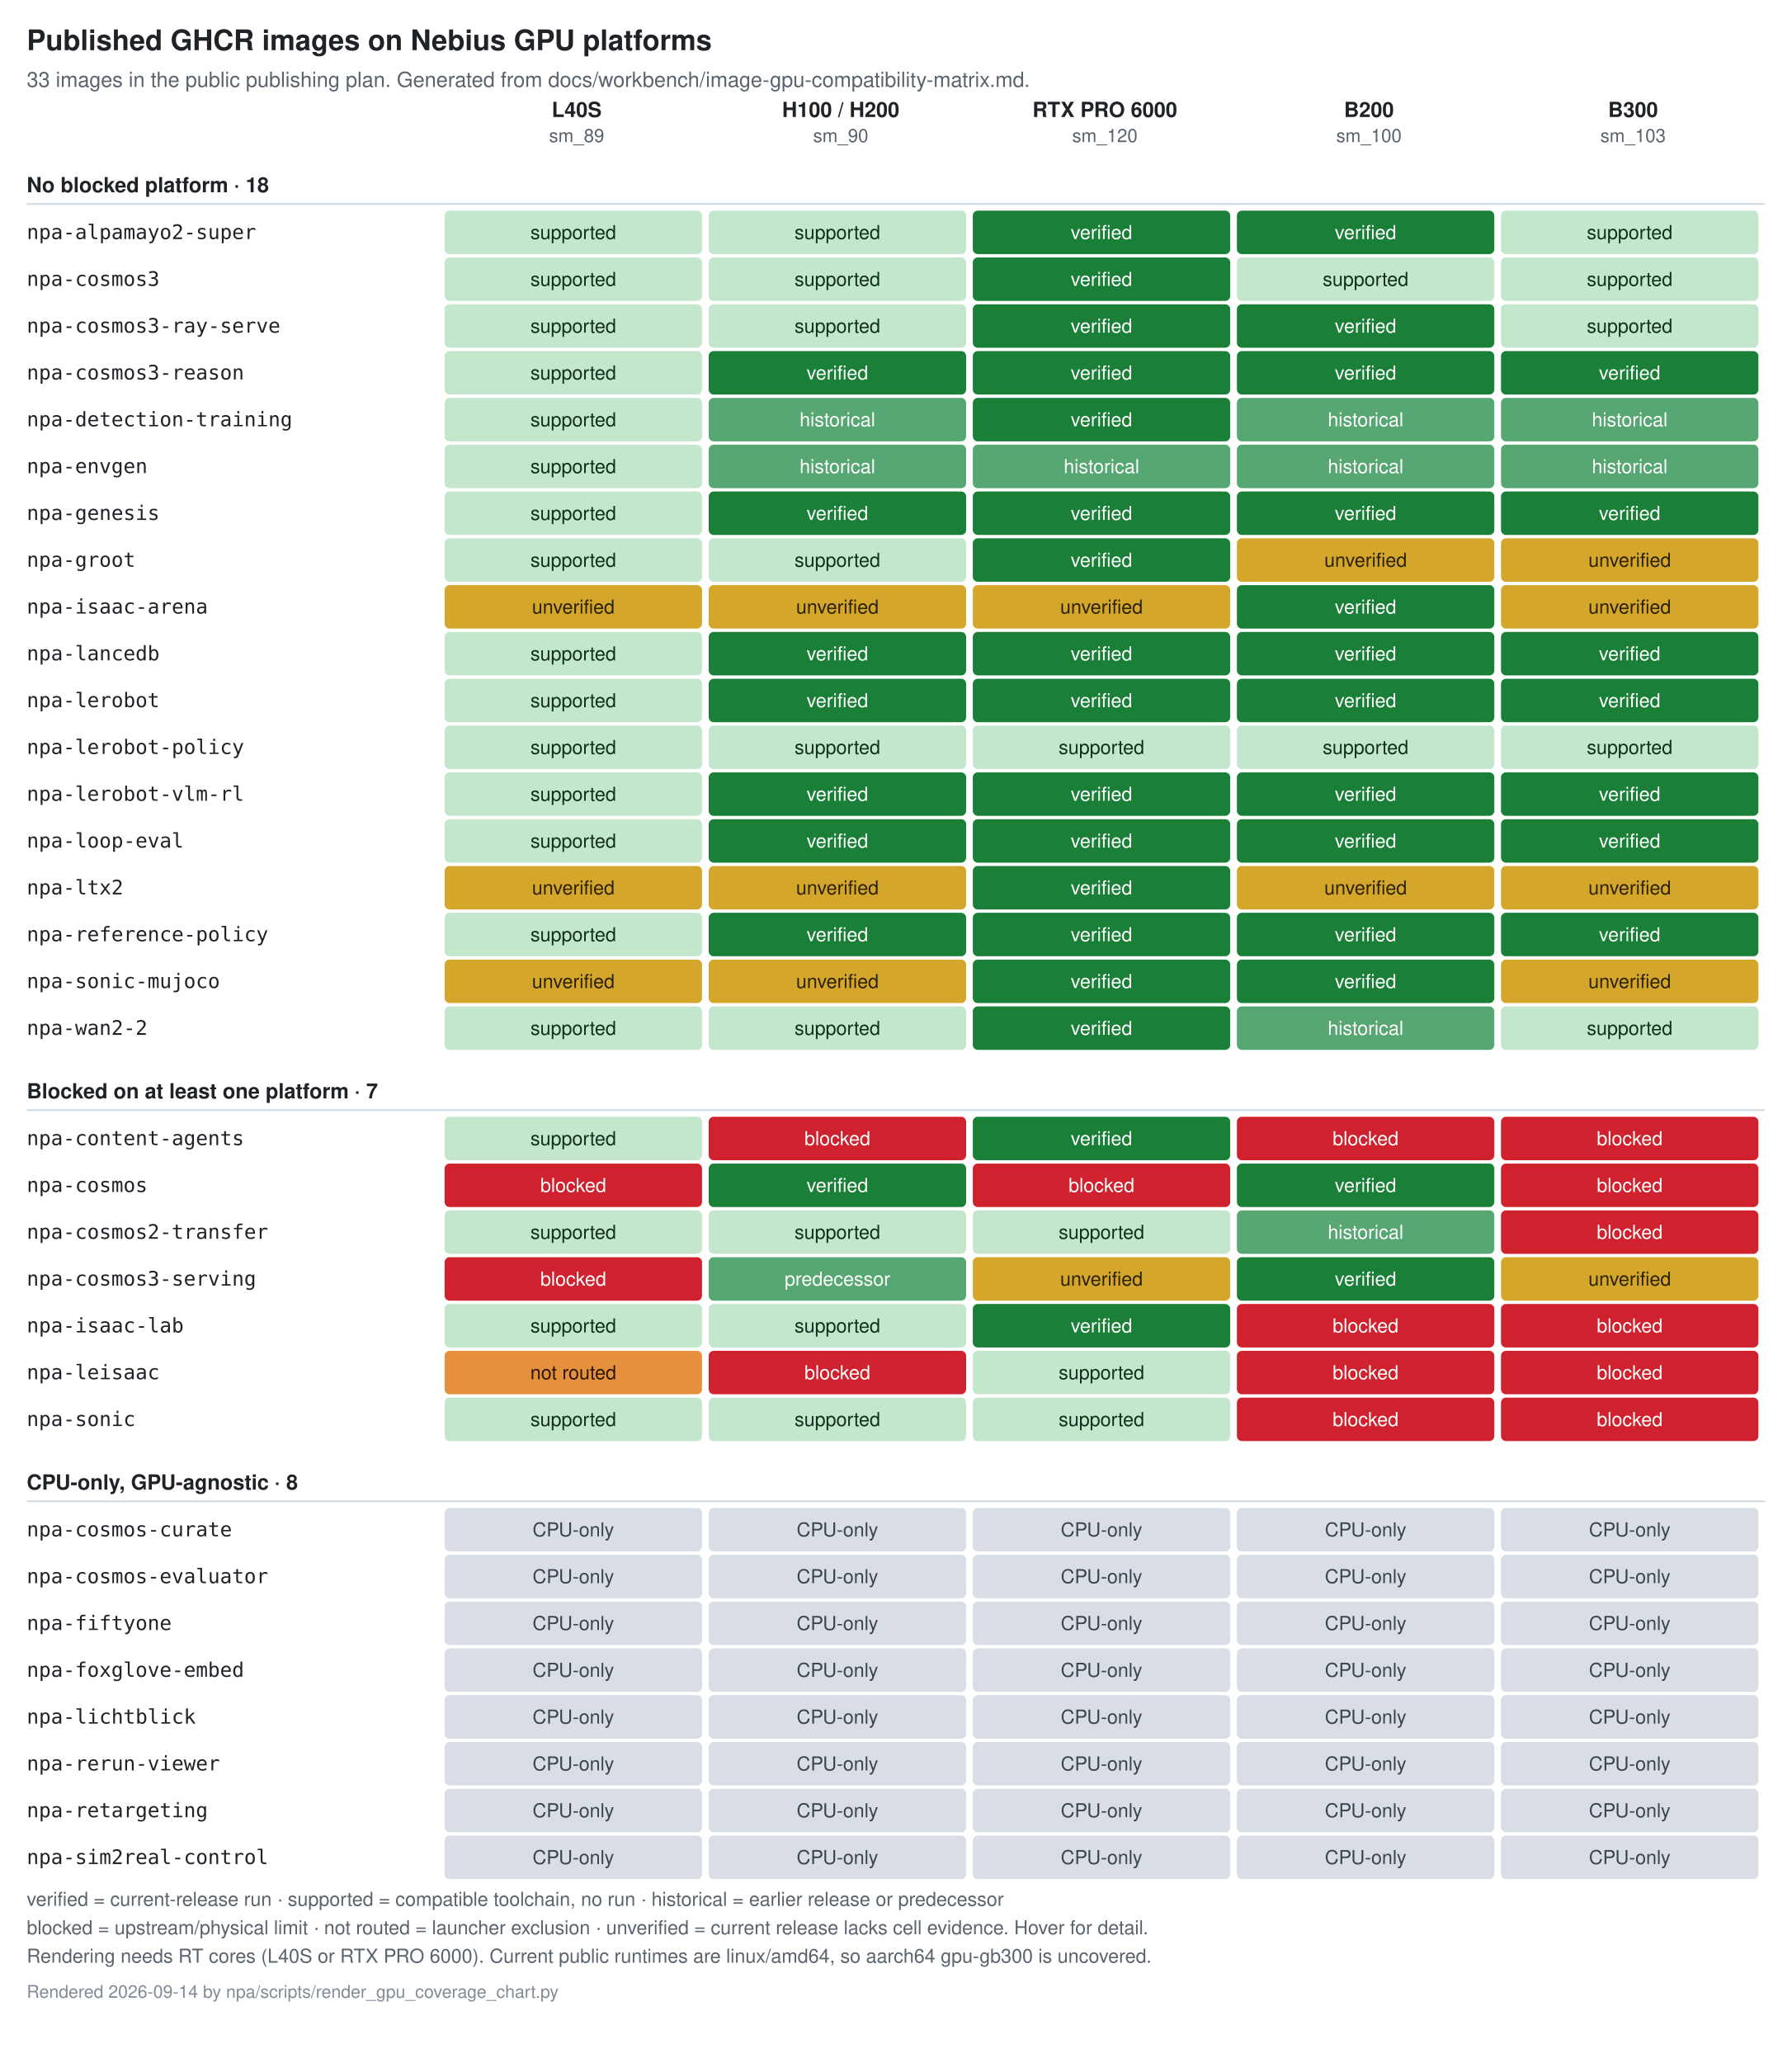
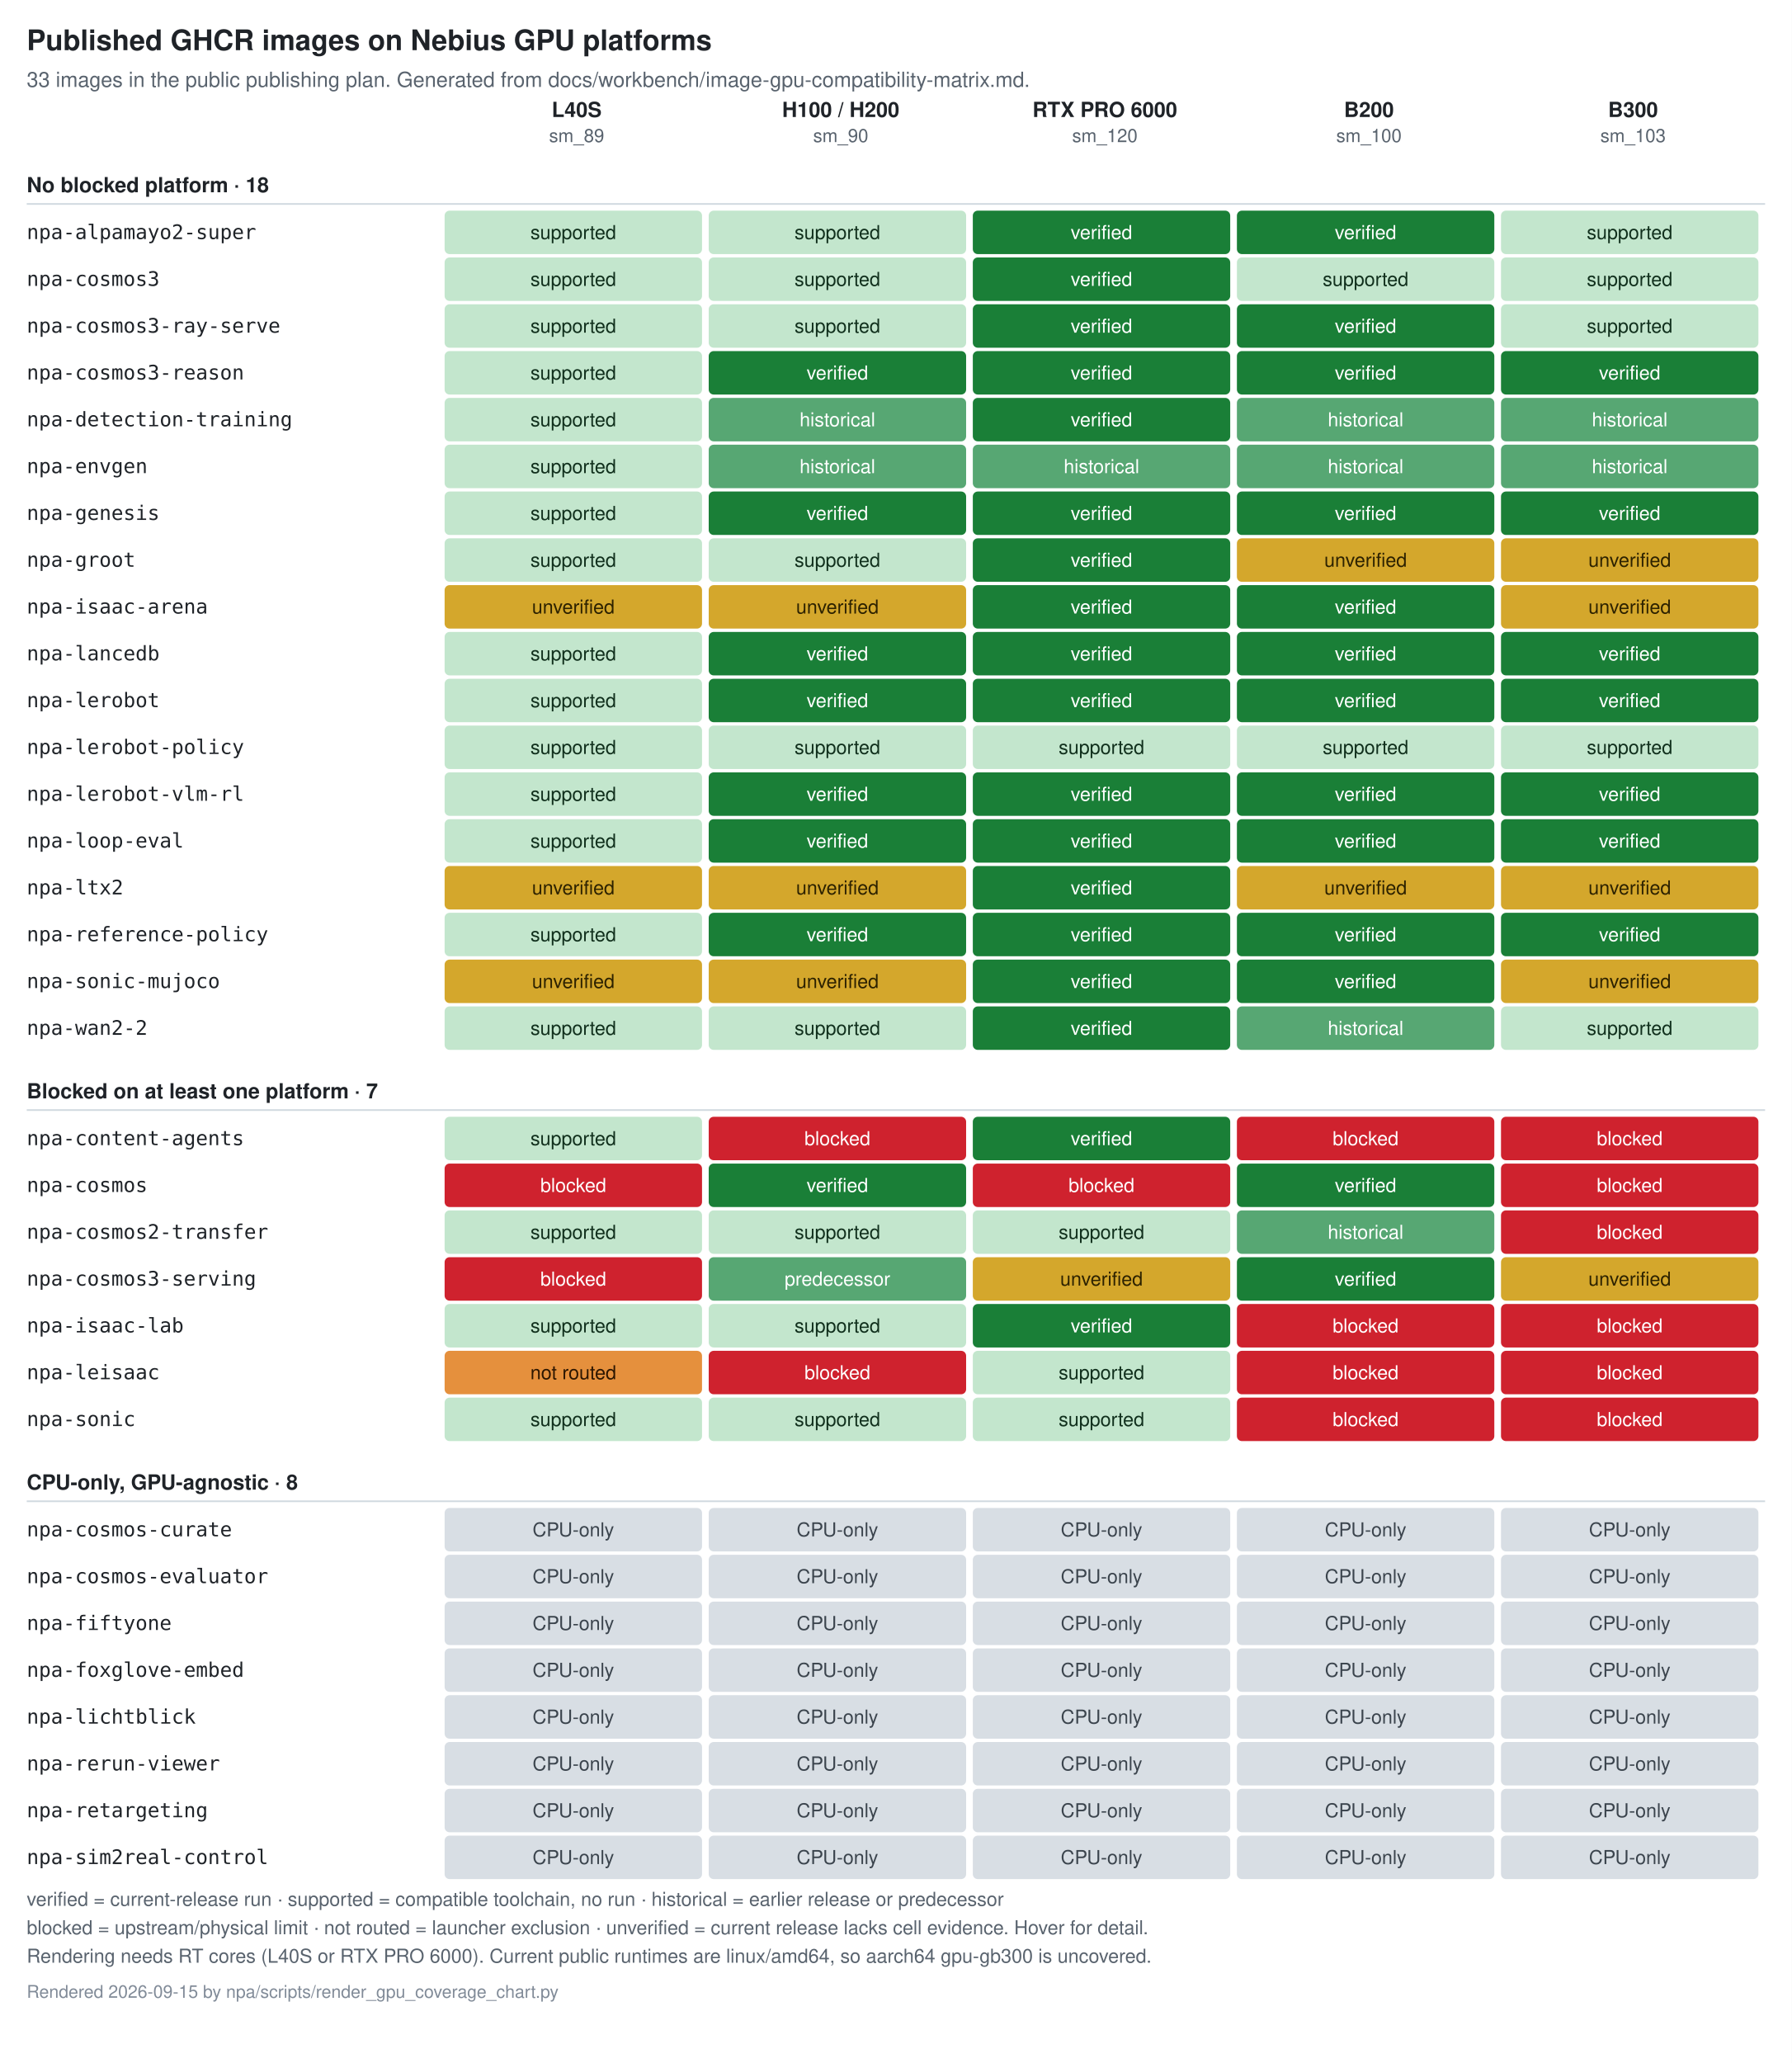
<svg xmlns="http://www.w3.org/2000/svg" width="1072" height="1234" viewBox="0 0 1072 1234" font-family="-apple-system, BlinkMacSystemFont, 'Segoe UI', Helvetica, Arial, sans-serif">
  <rect width="1072" height="100%" fill="#ffffff" />
  <text x="16" y="30" font-size="17" font-weight="600" fill="#1f2328">Published GHCR images on Nebius GPU platforms</text>
  <text x="16" y="52" font-size="12.5" fill="#59636e">33 images in the public publishing plan. Generated from docs/workbench/image-gpu-compatibility-matrix.md.</text>
  <text x="345" y="70" font-size="12.5" font-weight="600" fill="#1f2328" text-anchor="middle">L40S</text>
  <text x="345" y="85" font-size="11" fill="#59636e" text-anchor="middle">sm_89</text>
  <text x="503" y="70" font-size="12.5" font-weight="600" fill="#1f2328" text-anchor="middle">H100 / H200</text>
  <text x="503" y="85" font-size="11" fill="#59636e" text-anchor="middle">sm_90</text>
  <text x="661" y="70" font-size="12.5" font-weight="600" fill="#1f2328" text-anchor="middle">RTX PRO 6000</text>
  <text x="661" y="85" font-size="11" fill="#59636e" text-anchor="middle">sm_120</text>
  <text x="819" y="70" font-size="12.5" font-weight="600" fill="#1f2328" text-anchor="middle">B200</text>
  <text x="819" y="85" font-size="11" fill="#59636e" text-anchor="middle">sm_100</text>
  <text x="977" y="70" font-size="12.5" font-weight="600" fill="#1f2328" text-anchor="middle">B300</text>
  <text x="977" y="85" font-size="11" fill="#59636e" text-anchor="middle">sm_103</text>
  <text x="16" y="115" font-size="12.5" font-weight="600" fill="#1f2328">No blocked platform · 18</text>
  <line x1="16" y1="122" x2="1056" y2="122" stroke="#d1d9e0" stroke-width="1" />
  <text x="16" y="143" font-size="12" fill="#1f2328" font-family="ui-monospace, SFMono-Regular, Menlo, monospace">npa-alpamayo2-super</text>
  <g>
    <rect x="266" y="126" width="154" height="26" rx="3" fill="#c3e6cd" />
    <text x="343" y="143" font-size="11.5" fill="#11301d" text-anchor="middle">supported</text>
  </g>
  <g>
    <rect x="424" y="126" width="154" height="26" rx="3" fill="#c3e6cd" />
    <text x="501" y="143" font-size="11.5" fill="#11301d" text-anchor="middle">supported</text>
  </g>
  <g>
    <rect x="582" y="126" width="154" height="26" rx="3" fill="#1a7f37" />
    <text x="659" y="143" font-size="11.5" fill="#ffffff" text-anchor="middle">verified</text>
  </g>
  <g>
    <rect x="740" y="126" width="154" height="26" rx="3" fill="#1a7f37" />
    <text x="817" y="143" font-size="11.5" fill="#ffffff" text-anchor="middle">verified</text>
  </g>
  <g>
    <rect x="898" y="126" width="154" height="26" rx="3" fill="#c3e6cd" />
    <text x="975" y="143" font-size="11.5" fill="#11301d" text-anchor="middle">supported</text>
  </g>
  <text x="16" y="171" font-size="12" fill="#1f2328" font-family="ui-monospace, SFMono-Regular, Menlo, monospace">npa-cosmos3</text>
  <g>
    <rect x="266" y="154" width="154" height="26" rx="3" fill="#c3e6cd" />
    <text x="343" y="171" font-size="11.5" fill="#11301d" text-anchor="middle">supported</text>
  </g>
  <g>
    <rect x="424" y="154" width="154" height="26" rx="3" fill="#c3e6cd" />
    <text x="501" y="171" font-size="11.5" fill="#11301d" text-anchor="middle">supported</text>
  </g>
  <g>
    <rect x="582" y="154" width="154" height="26" rx="3" fill="#1a7f37" />
    <text x="659" y="171" font-size="11.5" fill="#ffffff" text-anchor="middle">verified</text>
  </g>
  <g>
    <rect x="740" y="154" width="154" height="26" rx="3" fill="#c3e6cd" />
    <text x="817" y="171" font-size="11.5" fill="#11301d" text-anchor="middle">supported</text>
  </g>
  <g>
    <rect x="898" y="154" width="154" height="26" rx="3" fill="#c3e6cd" />
    <text x="975" y="171" font-size="11.5" fill="#11301d" text-anchor="middle">supported</text>
  </g>
  <text x="16" y="199" font-size="12" fill="#1f2328" font-family="ui-monospace, SFMono-Regular, Menlo, monospace">npa-cosmos3-ray-serve</text>
  <g>
    <rect x="266" y="182" width="154" height="26" rx="3" fill="#c3e6cd" />
    <text x="343" y="199" font-size="11.5" fill="#11301d" text-anchor="middle">supported</text>
  </g>
  <g>
    <rect x="424" y="182" width="154" height="26" rx="3" fill="#c3e6cd" />
    <text x="501" y="199" font-size="11.5" fill="#11301d" text-anchor="middle">supported</text>
  </g>
  <g>
    <rect x="582" y="182" width="154" height="26" rx="3" fill="#1a7f37" />
    <text x="659" y="199" font-size="11.5" fill="#ffffff" text-anchor="middle">verified</text>
  </g>
  <g>
    <rect x="740" y="182" width="154" height="26" rx="3" fill="#1a7f37" />
    <text x="817" y="199" font-size="11.5" fill="#ffffff" text-anchor="middle">verified</text>
  </g>
  <g>
    <rect x="898" y="182" width="154" height="26" rx="3" fill="#c3e6cd" />
    <text x="975" y="199" font-size="11.5" fill="#11301d" text-anchor="middle">supported</text>
  </g>
  <text x="16" y="227" font-size="12" fill="#1f2328" font-family="ui-monospace, SFMono-Regular, Menlo, monospace">npa-cosmos3-reason</text>
  <g>
    <rect x="266" y="210" width="154" height="26" rx="3" fill="#c3e6cd" />
    <text x="343" y="227" font-size="11.5" fill="#11301d" text-anchor="middle">supported</text>
  </g>
  <g>
    <rect x="424" y="210" width="154" height="26" rx="3" fill="#1a7f37" />
    <text x="501" y="227" font-size="11.5" fill="#ffffff" text-anchor="middle">verified</text>
  </g>
  <g>
    <rect x="582" y="210" width="154" height="26" rx="3" fill="#1a7f37" />
    <text x="659" y="227" font-size="11.5" fill="#ffffff" text-anchor="middle">verified</text>
  </g>
  <g>
    <rect x="740" y="210" width="154" height="26" rx="3" fill="#1a7f37" />
    <text x="817" y="227" font-size="11.5" fill="#ffffff" text-anchor="middle">verified</text>
  </g>
  <g>
    <rect x="898" y="210" width="154" height="26" rx="3" fill="#1a7f37" />
    <text x="975" y="227" font-size="11.5" fill="#ffffff" text-anchor="middle">verified</text>
  </g>
  <text x="16" y="255" font-size="12" fill="#1f2328" font-family="ui-monospace, SFMono-Regular, Menlo, monospace">npa-detection-training</text>
  <g>
    <rect x="266" y="238" width="154" height="26" rx="3" fill="#c3e6cd" />
    <text x="343" y="255" font-size="11.5" fill="#11301d" text-anchor="middle">supported</text>
  </g>
  <g>
    <rect x="424" y="238" width="154" height="26" rx="3" fill="#57a773" />
    <text x="501" y="255" font-size="11.5" fill="#ffffff" text-anchor="middle">historical</text>
  </g>
  <g>
    <rect x="582" y="238" width="154" height="26" rx="3" fill="#1a7f37" />
    <text x="659" y="255" font-size="11.5" fill="#ffffff" text-anchor="middle">verified</text>
  </g>
  <g>
    <rect x="740" y="238" width="154" height="26" rx="3" fill="#57a773" />
    <text x="817" y="255" font-size="11.5" fill="#ffffff" text-anchor="middle">historical</text>
  </g>
  <g>
    <rect x="898" y="238" width="154" height="26" rx="3" fill="#57a773" />
    <text x="975" y="255" font-size="11.5" fill="#ffffff" text-anchor="middle">historical</text>
  </g>
  <text x="16" y="283" font-size="12" fill="#1f2328" font-family="ui-monospace, SFMono-Regular, Menlo, monospace">npa-envgen</text>
  <g>
    <rect x="266" y="266" width="154" height="26" rx="3" fill="#c3e6cd" />
    <text x="343" y="283" font-size="11.5" fill="#11301d" text-anchor="middle">supported</text>
  </g>
  <g>
    <rect x="424" y="266" width="154" height="26" rx="3" fill="#57a773" />
    <text x="501" y="283" font-size="11.5" fill="#ffffff" text-anchor="middle">historical</text>
  </g>
  <g>
    <rect x="582" y="266" width="154" height="26" rx="3" fill="#57a773" />
    <text x="659" y="283" font-size="11.5" fill="#ffffff" text-anchor="middle">historical</text>
  </g>
  <g>
    <rect x="740" y="266" width="154" height="26" rx="3" fill="#57a773" />
    <text x="817" y="283" font-size="11.5" fill="#ffffff" text-anchor="middle">historical</text>
  </g>
  <g>
    <rect x="898" y="266" width="154" height="26" rx="3" fill="#57a773" />
    <text x="975" y="283" font-size="11.5" fill="#ffffff" text-anchor="middle">historical</text>
  </g>
  <text x="16" y="311" font-size="12" fill="#1f2328" font-family="ui-monospace, SFMono-Regular, Menlo, monospace">npa-genesis</text>
  <g>
    <rect x="266" y="294" width="154" height="26" rx="3" fill="#c3e6cd" />
    <text x="343" y="311" font-size="11.5" fill="#11301d" text-anchor="middle">supported</text>
  </g>
  <g>
    <rect x="424" y="294" width="154" height="26" rx="3" fill="#1a7f37" />
    <text x="501" y="311" font-size="11.5" fill="#ffffff" text-anchor="middle">verified</text>
  </g>
  <g>
    <rect x="582" y="294" width="154" height="26" rx="3" fill="#1a7f37" />
    <text x="659" y="311" font-size="11.5" fill="#ffffff" text-anchor="middle">verified</text>
  </g>
  <g>
    <rect x="740" y="294" width="154" height="26" rx="3" fill="#1a7f37" />
    <text x="817" y="311" font-size="11.5" fill="#ffffff" text-anchor="middle">verified</text>
  </g>
  <g>
    <rect x="898" y="294" width="154" height="26" rx="3" fill="#1a7f37" />
    <text x="975" y="311" font-size="11.5" fill="#ffffff" text-anchor="middle">verified</text>
  </g>
  <text x="16" y="339" font-size="12" fill="#1f2328" font-family="ui-monospace, SFMono-Regular, Menlo, monospace">npa-groot</text>
  <g>
    <rect x="266" y="322" width="154" height="26" rx="3" fill="#c3e6cd" />
    <text x="343" y="339" font-size="11.5" fill="#11301d" text-anchor="middle">supported</text>
  </g>
  <g>
    <rect x="424" y="322" width="154" height="26" rx="3" fill="#c3e6cd" />
    <text x="501" y="339" font-size="11.5" fill="#11301d" text-anchor="middle">supported</text>
  </g>
  <g>
    <rect x="582" y="322" width="154" height="26" rx="3" fill="#1a7f37" />
    <text x="659" y="339" font-size="11.5" fill="#ffffff" text-anchor="middle">verified</text>
  </g>
  <g>
    <rect x="740" y="322" width="154" height="26" rx="3" fill="#d4a72c" />
    <text x="817" y="339" font-size="11.5" fill="#2d2200" text-anchor="middle">unverified</text>
  </g>
  <g>
    <rect x="898" y="322" width="154" height="26" rx="3" fill="#d4a72c" />
    <text x="975" y="339" font-size="11.5" fill="#2d2200" text-anchor="middle">unverified</text>
  </g>
  <text x="16" y="367" font-size="12" fill="#1f2328" font-family="ui-monospace, SFMono-Regular, Menlo, monospace">npa-isaac-arena</text>
  <g>
    <rect x="266" y="350" width="154" height="26" rx="3" fill="#d4a72c" />
    <text x="343" y="367" font-size="11.5" fill="#2d2200" text-anchor="middle">unverified</text>
  </g>
  <g>
    <rect x="424" y="350" width="154" height="26" rx="3" fill="#d4a72c" />
    <text x="501" y="367" font-size="11.5" fill="#2d2200" text-anchor="middle">unverified</text>
  </g>
  <g>
-     <rect x="582" y="350" width="154" height="26" rx="3" fill="#d4a72c" />
-     <text x="659" y="367" font-size="11.5" fill="#2d2200" text-anchor="middle">unverified</text>
+     <rect x="582" y="350" width="154" height="26" rx="3" fill="#1a7f37" />
+     <text x="659" y="367" font-size="11.5" fill="#ffffff" text-anchor="middle">verified</text>
  </g>
  <g>
    <rect x="740" y="350" width="154" height="26" rx="3" fill="#1a7f37" />
    <text x="817" y="367" font-size="11.5" fill="#ffffff" text-anchor="middle">verified</text>
  </g>
  <g>
    <rect x="898" y="350" width="154" height="26" rx="3" fill="#d4a72c" />
    <text x="975" y="367" font-size="11.5" fill="#2d2200" text-anchor="middle">unverified</text>
  </g>
  <text x="16" y="395" font-size="12" fill="#1f2328" font-family="ui-monospace, SFMono-Regular, Menlo, monospace">npa-lancedb</text>
  <g>
    <rect x="266" y="378" width="154" height="26" rx="3" fill="#c3e6cd" />
    <text x="343" y="395" font-size="11.5" fill="#11301d" text-anchor="middle">supported</text>
  </g>
  <g>
    <rect x="424" y="378" width="154" height="26" rx="3" fill="#1a7f37" />
    <text x="501" y="395" font-size="11.5" fill="#ffffff" text-anchor="middle">verified</text>
  </g>
  <g>
    <rect x="582" y="378" width="154" height="26" rx="3" fill="#1a7f37" />
    <text x="659" y="395" font-size="11.5" fill="#ffffff" text-anchor="middle">verified</text>
  </g>
  <g>
    <rect x="740" y="378" width="154" height="26" rx="3" fill="#1a7f37" />
    <text x="817" y="395" font-size="11.5" fill="#ffffff" text-anchor="middle">verified</text>
  </g>
  <g>
    <rect x="898" y="378" width="154" height="26" rx="3" fill="#1a7f37" />
    <text x="975" y="395" font-size="11.5" fill="#ffffff" text-anchor="middle">verified</text>
  </g>
  <text x="16" y="423" font-size="12" fill="#1f2328" font-family="ui-monospace, SFMono-Regular, Menlo, monospace">npa-lerobot</text>
  <g>
    <rect x="266" y="406" width="154" height="26" rx="3" fill="#c3e6cd" />
    <text x="343" y="423" font-size="11.5" fill="#11301d" text-anchor="middle">supported</text>
  </g>
  <g>
    <rect x="424" y="406" width="154" height="26" rx="3" fill="#1a7f37" />
    <text x="501" y="423" font-size="11.5" fill="#ffffff" text-anchor="middle">verified</text>
  </g>
  <g>
    <rect x="582" y="406" width="154" height="26" rx="3" fill="#1a7f37" />
    <text x="659" y="423" font-size="11.5" fill="#ffffff" text-anchor="middle">verified</text>
  </g>
  <g>
    <rect x="740" y="406" width="154" height="26" rx="3" fill="#1a7f37" />
    <text x="817" y="423" font-size="11.5" fill="#ffffff" text-anchor="middle">verified</text>
  </g>
  <g>
    <rect x="898" y="406" width="154" height="26" rx="3" fill="#1a7f37" />
    <text x="975" y="423" font-size="11.5" fill="#ffffff" text-anchor="middle">verified</text>
  </g>
  <text x="16" y="451" font-size="12" fill="#1f2328" font-family="ui-monospace, SFMono-Regular, Menlo, monospace">npa-lerobot-policy</text>
  <g>
    <rect x="266" y="434" width="154" height="26" rx="3" fill="#c3e6cd" />
    <text x="343" y="451" font-size="11.5" fill="#11301d" text-anchor="middle">supported</text>
  </g>
  <g>
    <rect x="424" y="434" width="154" height="26" rx="3" fill="#c3e6cd" />
    <text x="501" y="451" font-size="11.5" fill="#11301d" text-anchor="middle">supported</text>
  </g>
  <g>
    <rect x="582" y="434" width="154" height="26" rx="3" fill="#c3e6cd" />
    <text x="659" y="451" font-size="11.5" fill="#11301d" text-anchor="middle">supported</text>
  </g>
  <g>
    <rect x="740" y="434" width="154" height="26" rx="3" fill="#c3e6cd" />
    <text x="817" y="451" font-size="11.5" fill="#11301d" text-anchor="middle">supported</text>
  </g>
  <g>
    <rect x="898" y="434" width="154" height="26" rx="3" fill="#c3e6cd" />
    <text x="975" y="451" font-size="11.5" fill="#11301d" text-anchor="middle">supported</text>
  </g>
  <text x="16" y="479" font-size="12" fill="#1f2328" font-family="ui-monospace, SFMono-Regular, Menlo, monospace">npa-lerobot-vlm-rl</text>
  <g>
    <rect x="266" y="462" width="154" height="26" rx="3" fill="#c3e6cd" />
    <text x="343" y="479" font-size="11.5" fill="#11301d" text-anchor="middle">supported</text>
  </g>
  <g>
    <rect x="424" y="462" width="154" height="26" rx="3" fill="#1a7f37" />
    <text x="501" y="479" font-size="11.5" fill="#ffffff" text-anchor="middle">verified</text>
  </g>
  <g>
    <rect x="582" y="462" width="154" height="26" rx="3" fill="#1a7f37" />
    <text x="659" y="479" font-size="11.5" fill="#ffffff" text-anchor="middle">verified</text>
  </g>
  <g>
    <rect x="740" y="462" width="154" height="26" rx="3" fill="#1a7f37" />
    <text x="817" y="479" font-size="11.5" fill="#ffffff" text-anchor="middle">verified</text>
  </g>
  <g>
    <rect x="898" y="462" width="154" height="26" rx="3" fill="#1a7f37" />
    <text x="975" y="479" font-size="11.5" fill="#ffffff" text-anchor="middle">verified</text>
  </g>
  <text x="16" y="507" font-size="12" fill="#1f2328" font-family="ui-monospace, SFMono-Regular, Menlo, monospace">npa-loop-eval</text>
  <g>
    <rect x="266" y="490" width="154" height="26" rx="3" fill="#c3e6cd" />
    <text x="343" y="507" font-size="11.5" fill="#11301d" text-anchor="middle">supported</text>
  </g>
  <g>
    <rect x="424" y="490" width="154" height="26" rx="3" fill="#1a7f37" />
    <text x="501" y="507" font-size="11.5" fill="#ffffff" text-anchor="middle">verified</text>
  </g>
  <g>
    <rect x="582" y="490" width="154" height="26" rx="3" fill="#1a7f37" />
    <text x="659" y="507" font-size="11.5" fill="#ffffff" text-anchor="middle">verified</text>
  </g>
  <g>
    <rect x="740" y="490" width="154" height="26" rx="3" fill="#1a7f37" />
    <text x="817" y="507" font-size="11.5" fill="#ffffff" text-anchor="middle">verified</text>
  </g>
  <g>
    <rect x="898" y="490" width="154" height="26" rx="3" fill="#1a7f37" />
    <text x="975" y="507" font-size="11.5" fill="#ffffff" text-anchor="middle">verified</text>
  </g>
  <text x="16" y="535" font-size="12" fill="#1f2328" font-family="ui-monospace, SFMono-Regular, Menlo, monospace">npa-ltx2</text>
  <g>
    <rect x="266" y="518" width="154" height="26" rx="3" fill="#d4a72c" />
    <text x="343" y="535" font-size="11.5" fill="#2d2200" text-anchor="middle">unverified</text>
  </g>
  <g>
    <rect x="424" y="518" width="154" height="26" rx="3" fill="#d4a72c" />
    <text x="501" y="535" font-size="11.5" fill="#2d2200" text-anchor="middle">unverified</text>
  </g>
  <g>
    <rect x="582" y="518" width="154" height="26" rx="3" fill="#1a7f37" />
    <text x="659" y="535" font-size="11.5" fill="#ffffff" text-anchor="middle">verified</text>
  </g>
  <g>
    <rect x="740" y="518" width="154" height="26" rx="3" fill="#d4a72c" />
    <text x="817" y="535" font-size="11.5" fill="#2d2200" text-anchor="middle">unverified</text>
  </g>
  <g>
    <rect x="898" y="518" width="154" height="26" rx="3" fill="#d4a72c" />
    <text x="975" y="535" font-size="11.5" fill="#2d2200" text-anchor="middle">unverified</text>
  </g>
  <text x="16" y="563" font-size="12" fill="#1f2328" font-family="ui-monospace, SFMono-Regular, Menlo, monospace">npa-reference-policy</text>
  <g>
    <rect x="266" y="546" width="154" height="26" rx="3" fill="#c3e6cd" />
    <text x="343" y="563" font-size="11.5" fill="#11301d" text-anchor="middle">supported</text>
  </g>
  <g>
    <rect x="424" y="546" width="154" height="26" rx="3" fill="#1a7f37" />
    <text x="501" y="563" font-size="11.5" fill="#ffffff" text-anchor="middle">verified</text>
  </g>
  <g>
    <rect x="582" y="546" width="154" height="26" rx="3" fill="#1a7f37" />
    <text x="659" y="563" font-size="11.5" fill="#ffffff" text-anchor="middle">verified</text>
  </g>
  <g>
    <rect x="740" y="546" width="154" height="26" rx="3" fill="#1a7f37" />
    <text x="817" y="563" font-size="11.5" fill="#ffffff" text-anchor="middle">verified</text>
  </g>
  <g>
    <rect x="898" y="546" width="154" height="26" rx="3" fill="#1a7f37" />
    <text x="975" y="563" font-size="11.5" fill="#ffffff" text-anchor="middle">verified</text>
  </g>
  <text x="16" y="591" font-size="12" fill="#1f2328" font-family="ui-monospace, SFMono-Regular, Menlo, monospace">npa-sonic-mujoco</text>
  <g>
    <rect x="266" y="574" width="154" height="26" rx="3" fill="#d4a72c" />
    <text x="343" y="591" font-size="11.5" fill="#2d2200" text-anchor="middle">unverified</text>
  </g>
  <g>
    <rect x="424" y="574" width="154" height="26" rx="3" fill="#d4a72c" />
    <text x="501" y="591" font-size="11.5" fill="#2d2200" text-anchor="middle">unverified</text>
  </g>
  <g>
    <rect x="582" y="574" width="154" height="26" rx="3" fill="#1a7f37" />
    <text x="659" y="591" font-size="11.5" fill="#ffffff" text-anchor="middle">verified</text>
  </g>
  <g>
    <rect x="740" y="574" width="154" height="26" rx="3" fill="#1a7f37" />
    <text x="817" y="591" font-size="11.5" fill="#ffffff" text-anchor="middle">verified</text>
  </g>
  <g>
    <rect x="898" y="574" width="154" height="26" rx="3" fill="#d4a72c" />
    <text x="975" y="591" font-size="11.5" fill="#2d2200" text-anchor="middle">unverified</text>
  </g>
  <text x="16" y="619" font-size="12" fill="#1f2328" font-family="ui-monospace, SFMono-Regular, Menlo, monospace">npa-wan2-2</text>
  <g>
    <rect x="266" y="602" width="154" height="26" rx="3" fill="#c3e6cd" />
    <text x="343" y="619" font-size="11.5" fill="#11301d" text-anchor="middle">supported</text>
  </g>
  <g>
    <rect x="424" y="602" width="154" height="26" rx="3" fill="#c3e6cd" />
    <text x="501" y="619" font-size="11.5" fill="#11301d" text-anchor="middle">supported</text>
  </g>
  <g>
    <rect x="582" y="602" width="154" height="26" rx="3" fill="#1a7f37" />
    <text x="659" y="619" font-size="11.5" fill="#ffffff" text-anchor="middle">verified</text>
  </g>
  <g>
    <rect x="740" y="602" width="154" height="26" rx="3" fill="#57a773" />
    <text x="817" y="619" font-size="11.5" fill="#ffffff" text-anchor="middle">historical</text>
  </g>
  <g>
    <rect x="898" y="602" width="154" height="26" rx="3" fill="#c3e6cd" />
    <text x="975" y="619" font-size="11.5" fill="#11301d" text-anchor="middle">supported</text>
  </g>
  <text x="16" y="657" font-size="12.5" font-weight="600" fill="#1f2328">Blocked on at least one platform · 7</text>
  <line x1="16" y1="664" x2="1056" y2="664" stroke="#d1d9e0" stroke-width="1" />
  <text x="16" y="685" font-size="12" fill="#1f2328" font-family="ui-monospace, SFMono-Regular, Menlo, monospace">npa-content-agents</text>
  <g>
    <rect x="266" y="668" width="154" height="26" rx="3" fill="#c3e6cd" />
    <text x="343" y="685" font-size="11.5" fill="#11301d" text-anchor="middle">supported</text>
  </g>
  <g>
    <rect x="424" y="668" width="154" height="26" rx="3" fill="#cf222e" />
    <text x="501" y="685" font-size="11.5" fill="#ffffff" text-anchor="middle">blocked</text>
  </g>
  <g>
    <rect x="582" y="668" width="154" height="26" rx="3" fill="#1a7f37" />
    <text x="659" y="685" font-size="11.5" fill="#ffffff" text-anchor="middle">verified</text>
  </g>
  <g>
    <rect x="740" y="668" width="154" height="26" rx="3" fill="#cf222e" />
    <text x="817" y="685" font-size="11.5" fill="#ffffff" text-anchor="middle">blocked</text>
  </g>
  <g>
    <rect x="898" y="668" width="154" height="26" rx="3" fill="#cf222e" />
    <text x="975" y="685" font-size="11.5" fill="#ffffff" text-anchor="middle">blocked</text>
  </g>
  <text x="16" y="713" font-size="12" fill="#1f2328" font-family="ui-monospace, SFMono-Regular, Menlo, monospace">npa-cosmos</text>
  <g>
    <rect x="266" y="696" width="154" height="26" rx="3" fill="#cf222e" />
    <text x="343" y="713" font-size="11.5" fill="#ffffff" text-anchor="middle">blocked</text>
  </g>
  <g>
    <rect x="424" y="696" width="154" height="26" rx="3" fill="#1a7f37" />
    <text x="501" y="713" font-size="11.5" fill="#ffffff" text-anchor="middle">verified</text>
  </g>
  <g>
    <rect x="582" y="696" width="154" height="26" rx="3" fill="#cf222e" />
    <text x="659" y="713" font-size="11.5" fill="#ffffff" text-anchor="middle">blocked</text>
  </g>
  <g>
    <rect x="740" y="696" width="154" height="26" rx="3" fill="#1a7f37" />
    <text x="817" y="713" font-size="11.5" fill="#ffffff" text-anchor="middle">verified</text>
  </g>
  <g>
    <rect x="898" y="696" width="154" height="26" rx="3" fill="#cf222e" />
    <text x="975" y="713" font-size="11.5" fill="#ffffff" text-anchor="middle">blocked</text>
  </g>
  <text x="16" y="741" font-size="12" fill="#1f2328" font-family="ui-monospace, SFMono-Regular, Menlo, monospace">npa-cosmos2-transfer</text>
  <g>
    <rect x="266" y="724" width="154" height="26" rx="3" fill="#c3e6cd" />
    <text x="343" y="741" font-size="11.5" fill="#11301d" text-anchor="middle">supported</text>
  </g>
  <g>
    <rect x="424" y="724" width="154" height="26" rx="3" fill="#c3e6cd" />
    <text x="501" y="741" font-size="11.5" fill="#11301d" text-anchor="middle">supported</text>
  </g>
  <g>
    <rect x="582" y="724" width="154" height="26" rx="3" fill="#c3e6cd" />
    <text x="659" y="741" font-size="11.5" fill="#11301d" text-anchor="middle">supported</text>
  </g>
  <g>
    <rect x="740" y="724" width="154" height="26" rx="3" fill="#57a773" />
    <text x="817" y="741" font-size="11.5" fill="#ffffff" text-anchor="middle">historical</text>
  </g>
  <g>
    <rect x="898" y="724" width="154" height="26" rx="3" fill="#cf222e" />
    <text x="975" y="741" font-size="11.5" fill="#ffffff" text-anchor="middle">blocked</text>
  </g>
  <text x="16" y="769" font-size="12" fill="#1f2328" font-family="ui-monospace, SFMono-Regular, Menlo, monospace">npa-cosmos3-serving</text>
  <g>
    <rect x="266" y="752" width="154" height="26" rx="3" fill="#cf222e" />
    <text x="343" y="769" font-size="11.5" fill="#ffffff" text-anchor="middle">blocked</text>
  </g>
  <g>
    <rect x="424" y="752" width="154" height="26" rx="3" fill="#57a773" />
    <text x="501" y="769" font-size="11.5" fill="#ffffff" text-anchor="middle">predecessor</text>
  </g>
  <g>
    <rect x="582" y="752" width="154" height="26" rx="3" fill="#d4a72c" />
    <text x="659" y="769" font-size="11.5" fill="#2d2200" text-anchor="middle">unverified</text>
  </g>
  <g>
    <rect x="740" y="752" width="154" height="26" rx="3" fill="#1a7f37" />
    <text x="817" y="769" font-size="11.5" fill="#ffffff" text-anchor="middle">verified</text>
  </g>
  <g>
    <rect x="898" y="752" width="154" height="26" rx="3" fill="#d4a72c" />
    <text x="975" y="769" font-size="11.5" fill="#2d2200" text-anchor="middle">unverified</text>
  </g>
  <text x="16" y="797" font-size="12" fill="#1f2328" font-family="ui-monospace, SFMono-Regular, Menlo, monospace">npa-isaac-lab</text>
  <g>
    <rect x="266" y="780" width="154" height="26" rx="3" fill="#c3e6cd" />
    <text x="343" y="797" font-size="11.5" fill="#11301d" text-anchor="middle">supported</text>
  </g>
  <g>
    <rect x="424" y="780" width="154" height="26" rx="3" fill="#c3e6cd" />
    <text x="501" y="797" font-size="11.5" fill="#11301d" text-anchor="middle">supported</text>
  </g>
  <g>
    <rect x="582" y="780" width="154" height="26" rx="3" fill="#1a7f37" />
    <text x="659" y="797" font-size="11.5" fill="#ffffff" text-anchor="middle">verified</text>
  </g>
  <g>
    <rect x="740" y="780" width="154" height="26" rx="3" fill="#cf222e" />
    <text x="817" y="797" font-size="11.5" fill="#ffffff" text-anchor="middle">blocked</text>
  </g>
  <g>
    <rect x="898" y="780" width="154" height="26" rx="3" fill="#cf222e" />
    <text x="975" y="797" font-size="11.5" fill="#ffffff" text-anchor="middle">blocked</text>
  </g>
  <text x="16" y="825" font-size="12" fill="#1f2328" font-family="ui-monospace, SFMono-Regular, Menlo, monospace">npa-leisaac</text>
  <g>
    <rect x="266" y="808" width="154" height="26" rx="3" fill="#e5903d" />
    <text x="343" y="825" font-size="11.5" fill="#2d1600" text-anchor="middle">not routed</text>
  </g>
  <g>
    <rect x="424" y="808" width="154" height="26" rx="3" fill="#cf222e" />
    <text x="501" y="825" font-size="11.5" fill="#ffffff" text-anchor="middle">blocked</text>
  </g>
  <g>
    <rect x="582" y="808" width="154" height="26" rx="3" fill="#c3e6cd" />
    <text x="659" y="825" font-size="11.5" fill="#11301d" text-anchor="middle">supported</text>
  </g>
  <g>
    <rect x="740" y="808" width="154" height="26" rx="3" fill="#cf222e" />
    <text x="817" y="825" font-size="11.5" fill="#ffffff" text-anchor="middle">blocked</text>
  </g>
  <g>
    <rect x="898" y="808" width="154" height="26" rx="3" fill="#cf222e" />
    <text x="975" y="825" font-size="11.5" fill="#ffffff" text-anchor="middle">blocked</text>
  </g>
  <text x="16" y="853" font-size="12" fill="#1f2328" font-family="ui-monospace, SFMono-Regular, Menlo, monospace">npa-sonic</text>
  <g>
    <rect x="266" y="836" width="154" height="26" rx="3" fill="#c3e6cd" />
    <text x="343" y="853" font-size="11.5" fill="#11301d" text-anchor="middle">supported</text>
  </g>
  <g>
    <rect x="424" y="836" width="154" height="26" rx="3" fill="#c3e6cd" />
    <text x="501" y="853" font-size="11.5" fill="#11301d" text-anchor="middle">supported</text>
  </g>
  <g>
    <rect x="582" y="836" width="154" height="26" rx="3" fill="#c3e6cd" />
    <text x="659" y="853" font-size="11.5" fill="#11301d" text-anchor="middle">supported</text>
  </g>
  <g>
    <rect x="740" y="836" width="154" height="26" rx="3" fill="#cf222e" />
    <text x="817" y="853" font-size="11.5" fill="#ffffff" text-anchor="middle">blocked</text>
  </g>
  <g>
    <rect x="898" y="836" width="154" height="26" rx="3" fill="#cf222e" />
    <text x="975" y="853" font-size="11.5" fill="#ffffff" text-anchor="middle">blocked</text>
  </g>
  <text x="16" y="891" font-size="12.5" font-weight="600" fill="#1f2328">CPU-only, GPU-agnostic · 8</text>
  <line x1="16" y1="898" x2="1056" y2="898" stroke="#d1d9e0" stroke-width="1" />
  <text x="16" y="919" font-size="12" fill="#1f2328" font-family="ui-monospace, SFMono-Regular, Menlo, monospace">npa-cosmos-curate</text>
  <g>
    <rect x="266" y="902" width="154" height="26" rx="3" fill="#d8dee4" />
    <text x="343" y="919" font-size="11.5" fill="#3b444d" text-anchor="middle">CPU-only</text>
  </g>
  <g>
    <rect x="424" y="902" width="154" height="26" rx="3" fill="#d8dee4" />
    <text x="501" y="919" font-size="11.5" fill="#3b444d" text-anchor="middle">CPU-only</text>
  </g>
  <g>
    <rect x="582" y="902" width="154" height="26" rx="3" fill="#d8dee4" />
    <text x="659" y="919" font-size="11.5" fill="#3b444d" text-anchor="middle">CPU-only</text>
  </g>
  <g>
    <rect x="740" y="902" width="154" height="26" rx="3" fill="#d8dee4" />
    <text x="817" y="919" font-size="11.5" fill="#3b444d" text-anchor="middle">CPU-only</text>
  </g>
  <g>
    <rect x="898" y="902" width="154" height="26" rx="3" fill="#d8dee4" />
    <text x="975" y="919" font-size="11.5" fill="#3b444d" text-anchor="middle">CPU-only</text>
  </g>
  <text x="16" y="947" font-size="12" fill="#1f2328" font-family="ui-monospace, SFMono-Regular, Menlo, monospace">npa-cosmos-evaluator</text>
  <g>
    <rect x="266" y="930" width="154" height="26" rx="3" fill="#d8dee4" />
    <text x="343" y="947" font-size="11.5" fill="#3b444d" text-anchor="middle">CPU-only</text>
  </g>
  <g>
    <rect x="424" y="930" width="154" height="26" rx="3" fill="#d8dee4" />
    <text x="501" y="947" font-size="11.5" fill="#3b444d" text-anchor="middle">CPU-only</text>
  </g>
  <g>
    <rect x="582" y="930" width="154" height="26" rx="3" fill="#d8dee4" />
    <text x="659" y="947" font-size="11.5" fill="#3b444d" text-anchor="middle">CPU-only</text>
  </g>
  <g>
    <rect x="740" y="930" width="154" height="26" rx="3" fill="#d8dee4" />
    <text x="817" y="947" font-size="11.5" fill="#3b444d" text-anchor="middle">CPU-only</text>
  </g>
  <g>
    <rect x="898" y="930" width="154" height="26" rx="3" fill="#d8dee4" />
    <text x="975" y="947" font-size="11.5" fill="#3b444d" text-anchor="middle">CPU-only</text>
  </g>
  <text x="16" y="975" font-size="12" fill="#1f2328" font-family="ui-monospace, SFMono-Regular, Menlo, monospace">npa-fiftyone</text>
  <g>
    <rect x="266" y="958" width="154" height="26" rx="3" fill="#d8dee4" />
    <text x="343" y="975" font-size="11.5" fill="#3b444d" text-anchor="middle">CPU-only</text>
  </g>
  <g>
    <rect x="424" y="958" width="154" height="26" rx="3" fill="#d8dee4" />
    <text x="501" y="975" font-size="11.5" fill="#3b444d" text-anchor="middle">CPU-only</text>
  </g>
  <g>
    <rect x="582" y="958" width="154" height="26" rx="3" fill="#d8dee4" />
    <text x="659" y="975" font-size="11.5" fill="#3b444d" text-anchor="middle">CPU-only</text>
  </g>
  <g>
    <rect x="740" y="958" width="154" height="26" rx="3" fill="#d8dee4" />
    <text x="817" y="975" font-size="11.5" fill="#3b444d" text-anchor="middle">CPU-only</text>
  </g>
  <g>
    <rect x="898" y="958" width="154" height="26" rx="3" fill="#d8dee4" />
    <text x="975" y="975" font-size="11.5" fill="#3b444d" text-anchor="middle">CPU-only</text>
  </g>
  <text x="16" y="1003" font-size="12" fill="#1f2328" font-family="ui-monospace, SFMono-Regular, Menlo, monospace">npa-foxglove-embed</text>
  <g>
    <rect x="266" y="986" width="154" height="26" rx="3" fill="#d8dee4" />
    <text x="343" y="1003" font-size="11.5" fill="#3b444d" text-anchor="middle">CPU-only</text>
  </g>
  <g>
    <rect x="424" y="986" width="154" height="26" rx="3" fill="#d8dee4" />
    <text x="501" y="1003" font-size="11.5" fill="#3b444d" text-anchor="middle">CPU-only</text>
  </g>
  <g>
    <rect x="582" y="986" width="154" height="26" rx="3" fill="#d8dee4" />
    <text x="659" y="1003" font-size="11.5" fill="#3b444d" text-anchor="middle">CPU-only</text>
  </g>
  <g>
    <rect x="740" y="986" width="154" height="26" rx="3" fill="#d8dee4" />
    <text x="817" y="1003" font-size="11.5" fill="#3b444d" text-anchor="middle">CPU-only</text>
  </g>
  <g>
    <rect x="898" y="986" width="154" height="26" rx="3" fill="#d8dee4" />
    <text x="975" y="1003" font-size="11.5" fill="#3b444d" text-anchor="middle">CPU-only</text>
  </g>
  <text x="16" y="1031" font-size="12" fill="#1f2328" font-family="ui-monospace, SFMono-Regular, Menlo, monospace">npa-lichtblick</text>
  <g>
    <rect x="266" y="1014" width="154" height="26" rx="3" fill="#d8dee4" />
    <text x="343" y="1031" font-size="11.5" fill="#3b444d" text-anchor="middle">CPU-only</text>
  </g>
  <g>
    <rect x="424" y="1014" width="154" height="26" rx="3" fill="#d8dee4" />
    <text x="501" y="1031" font-size="11.5" fill="#3b444d" text-anchor="middle">CPU-only</text>
  </g>
  <g>
    <rect x="582" y="1014" width="154" height="26" rx="3" fill="#d8dee4" />
    <text x="659" y="1031" font-size="11.5" fill="#3b444d" text-anchor="middle">CPU-only</text>
  </g>
  <g>
    <rect x="740" y="1014" width="154" height="26" rx="3" fill="#d8dee4" />
    <text x="817" y="1031" font-size="11.5" fill="#3b444d" text-anchor="middle">CPU-only</text>
  </g>
  <g>
    <rect x="898" y="1014" width="154" height="26" rx="3" fill="#d8dee4" />
    <text x="975" y="1031" font-size="11.5" fill="#3b444d" text-anchor="middle">CPU-only</text>
  </g>
  <text x="16" y="1059" font-size="12" fill="#1f2328" font-family="ui-monospace, SFMono-Regular, Menlo, monospace">npa-rerun-viewer</text>
  <g>
    <rect x="266" y="1042" width="154" height="26" rx="3" fill="#d8dee4" />
    <text x="343" y="1059" font-size="11.5" fill="#3b444d" text-anchor="middle">CPU-only</text>
  </g>
  <g>
    <rect x="424" y="1042" width="154" height="26" rx="3" fill="#d8dee4" />
    <text x="501" y="1059" font-size="11.5" fill="#3b444d" text-anchor="middle">CPU-only</text>
  </g>
  <g>
    <rect x="582" y="1042" width="154" height="26" rx="3" fill="#d8dee4" />
    <text x="659" y="1059" font-size="11.5" fill="#3b444d" text-anchor="middle">CPU-only</text>
  </g>
  <g>
    <rect x="740" y="1042" width="154" height="26" rx="3" fill="#d8dee4" />
    <text x="817" y="1059" font-size="11.5" fill="#3b444d" text-anchor="middle">CPU-only</text>
  </g>
  <g>
    <rect x="898" y="1042" width="154" height="26" rx="3" fill="#d8dee4" />
    <text x="975" y="1059" font-size="11.5" fill="#3b444d" text-anchor="middle">CPU-only</text>
  </g>
  <text x="16" y="1087" font-size="12" fill="#1f2328" font-family="ui-monospace, SFMono-Regular, Menlo, monospace">npa-retargeting</text>
  <g>
    <rect x="266" y="1070" width="154" height="26" rx="3" fill="#d8dee4" />
    <text x="343" y="1087" font-size="11.5" fill="#3b444d" text-anchor="middle">CPU-only</text>
  </g>
  <g>
    <rect x="424" y="1070" width="154" height="26" rx="3" fill="#d8dee4" />
    <text x="501" y="1087" font-size="11.5" fill="#3b444d" text-anchor="middle">CPU-only</text>
  </g>
  <g>
    <rect x="582" y="1070" width="154" height="26" rx="3" fill="#d8dee4" />
    <text x="659" y="1087" font-size="11.5" fill="#3b444d" text-anchor="middle">CPU-only</text>
  </g>
  <g>
    <rect x="740" y="1070" width="154" height="26" rx="3" fill="#d8dee4" />
    <text x="817" y="1087" font-size="11.5" fill="#3b444d" text-anchor="middle">CPU-only</text>
  </g>
  <g>
    <rect x="898" y="1070" width="154" height="26" rx="3" fill="#d8dee4" />
    <text x="975" y="1087" font-size="11.5" fill="#3b444d" text-anchor="middle">CPU-only</text>
  </g>
  <text x="16" y="1115" font-size="12" fill="#1f2328" font-family="ui-monospace, SFMono-Regular, Menlo, monospace">npa-sim2real-control</text>
  <g>
    <rect x="266" y="1098" width="154" height="26" rx="3" fill="#d8dee4" />
    <text x="343" y="1115" font-size="11.5" fill="#3b444d" text-anchor="middle">CPU-only</text>
  </g>
  <g>
    <rect x="424" y="1098" width="154" height="26" rx="3" fill="#d8dee4" />
    <text x="501" y="1115" font-size="11.5" fill="#3b444d" text-anchor="middle">CPU-only</text>
  </g>
  <g>
    <rect x="582" y="1098" width="154" height="26" rx="3" fill="#d8dee4" />
    <text x="659" y="1115" font-size="11.5" fill="#3b444d" text-anchor="middle">CPU-only</text>
  </g>
  <g>
    <rect x="740" y="1098" width="154" height="26" rx="3" fill="#d8dee4" />
    <text x="817" y="1115" font-size="11.5" fill="#3b444d" text-anchor="middle">CPU-only</text>
  </g>
  <g>
    <rect x="898" y="1098" width="154" height="26" rx="3" fill="#d8dee4" />
    <text x="975" y="1115" font-size="11.5" fill="#3b444d" text-anchor="middle">CPU-only</text>
  </g>
  <text x="16" y="1140" font-size="11.5" fill="#59636e">verified = current-release run · supported = compatible toolchain, no run · historical = earlier release or predecessor</text>
  <text x="16" y="1157" font-size="11.5" fill="#59636e">blocked = upstream/physical limit · not routed = launcher exclusion · unverified = current release lacks cell evidence. Hover for detail.</text>
  <text x="16" y="1174" font-size="11.5" fill="#59636e">Rendering needs RT cores (L40S or RTX PRO 6000). Current public runtimes are linux/amd64, so aarch64 gpu-gb300 is uncovered.</text>
-   <text x="16" y="1195" font-size="10.5" fill="#818b98">Rendered 2026-09-14 by npa/scripts/render_gpu_coverage_chart.py</text>
+   <text x="16" y="1195" font-size="10.5" fill="#818b98">Rendered 2026-09-15 by npa/scripts/render_gpu_coverage_chart.py</text>
</svg>
